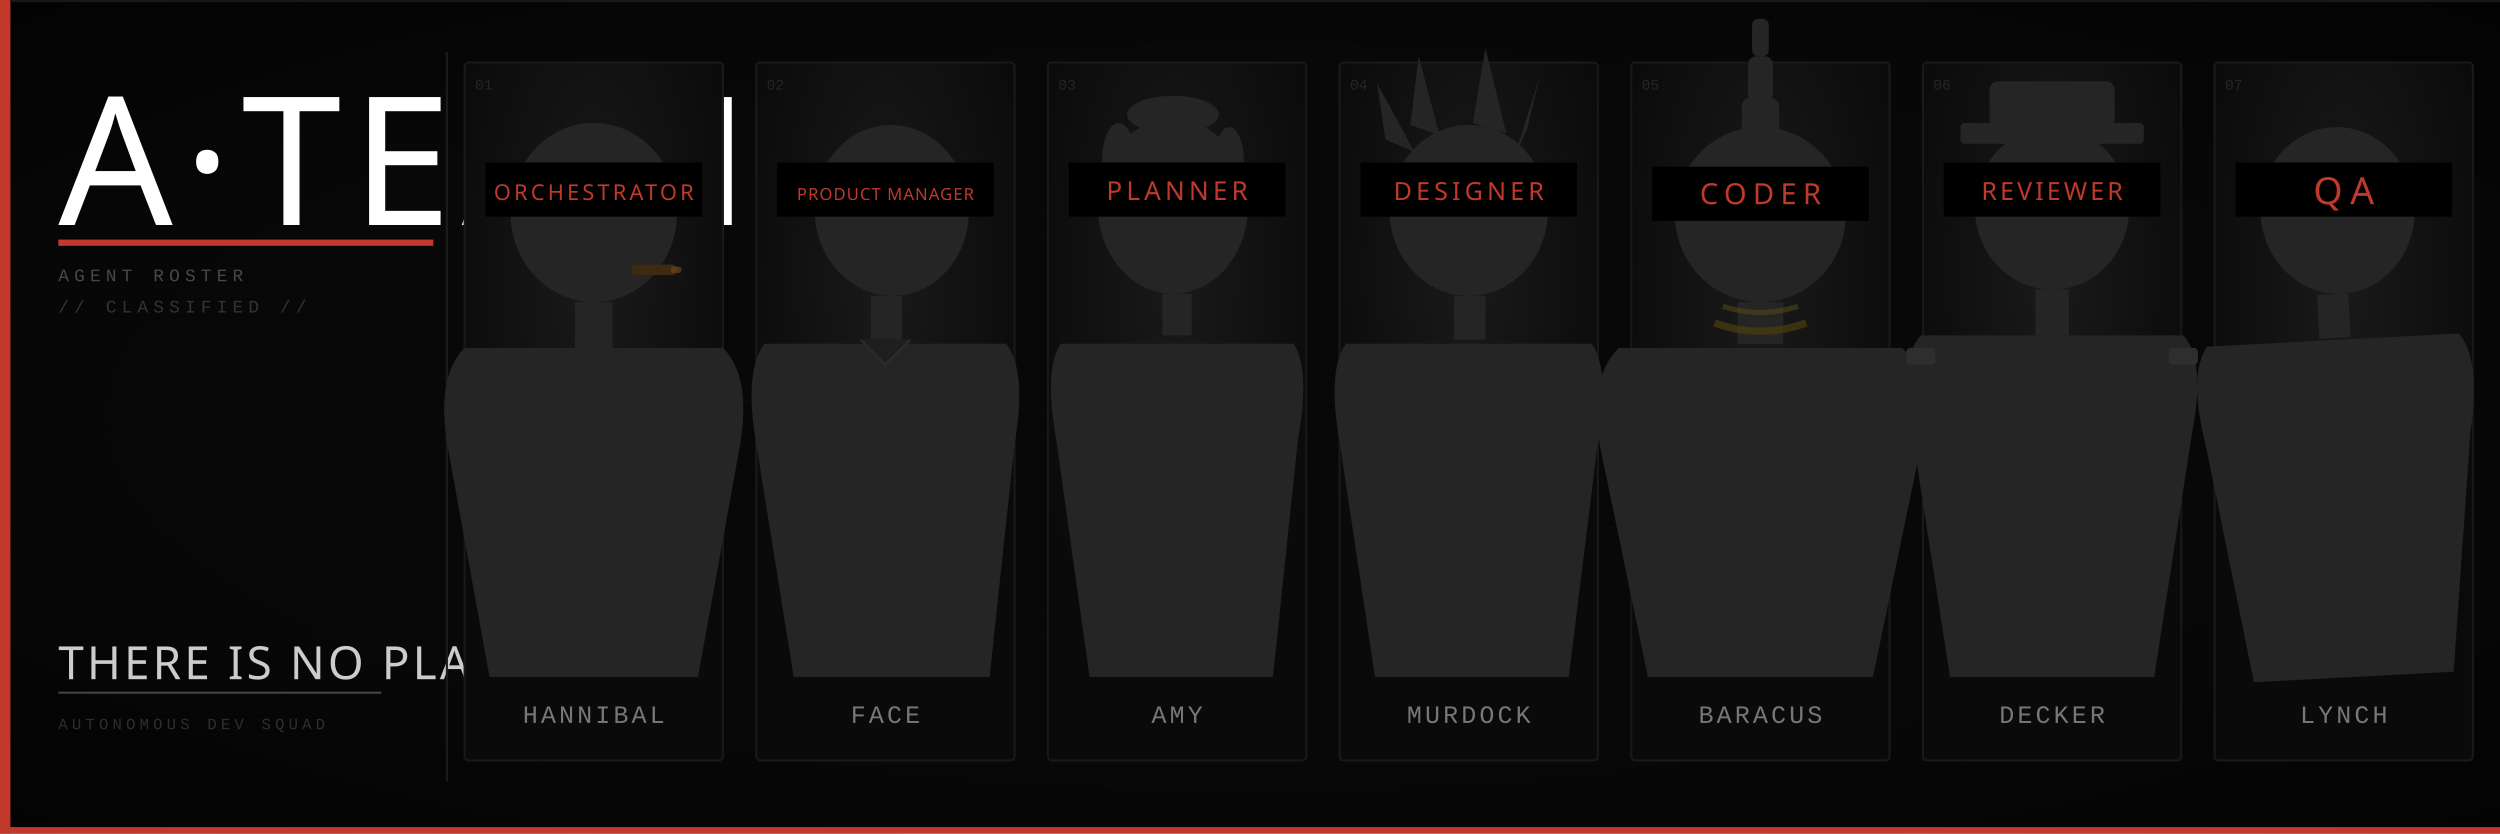
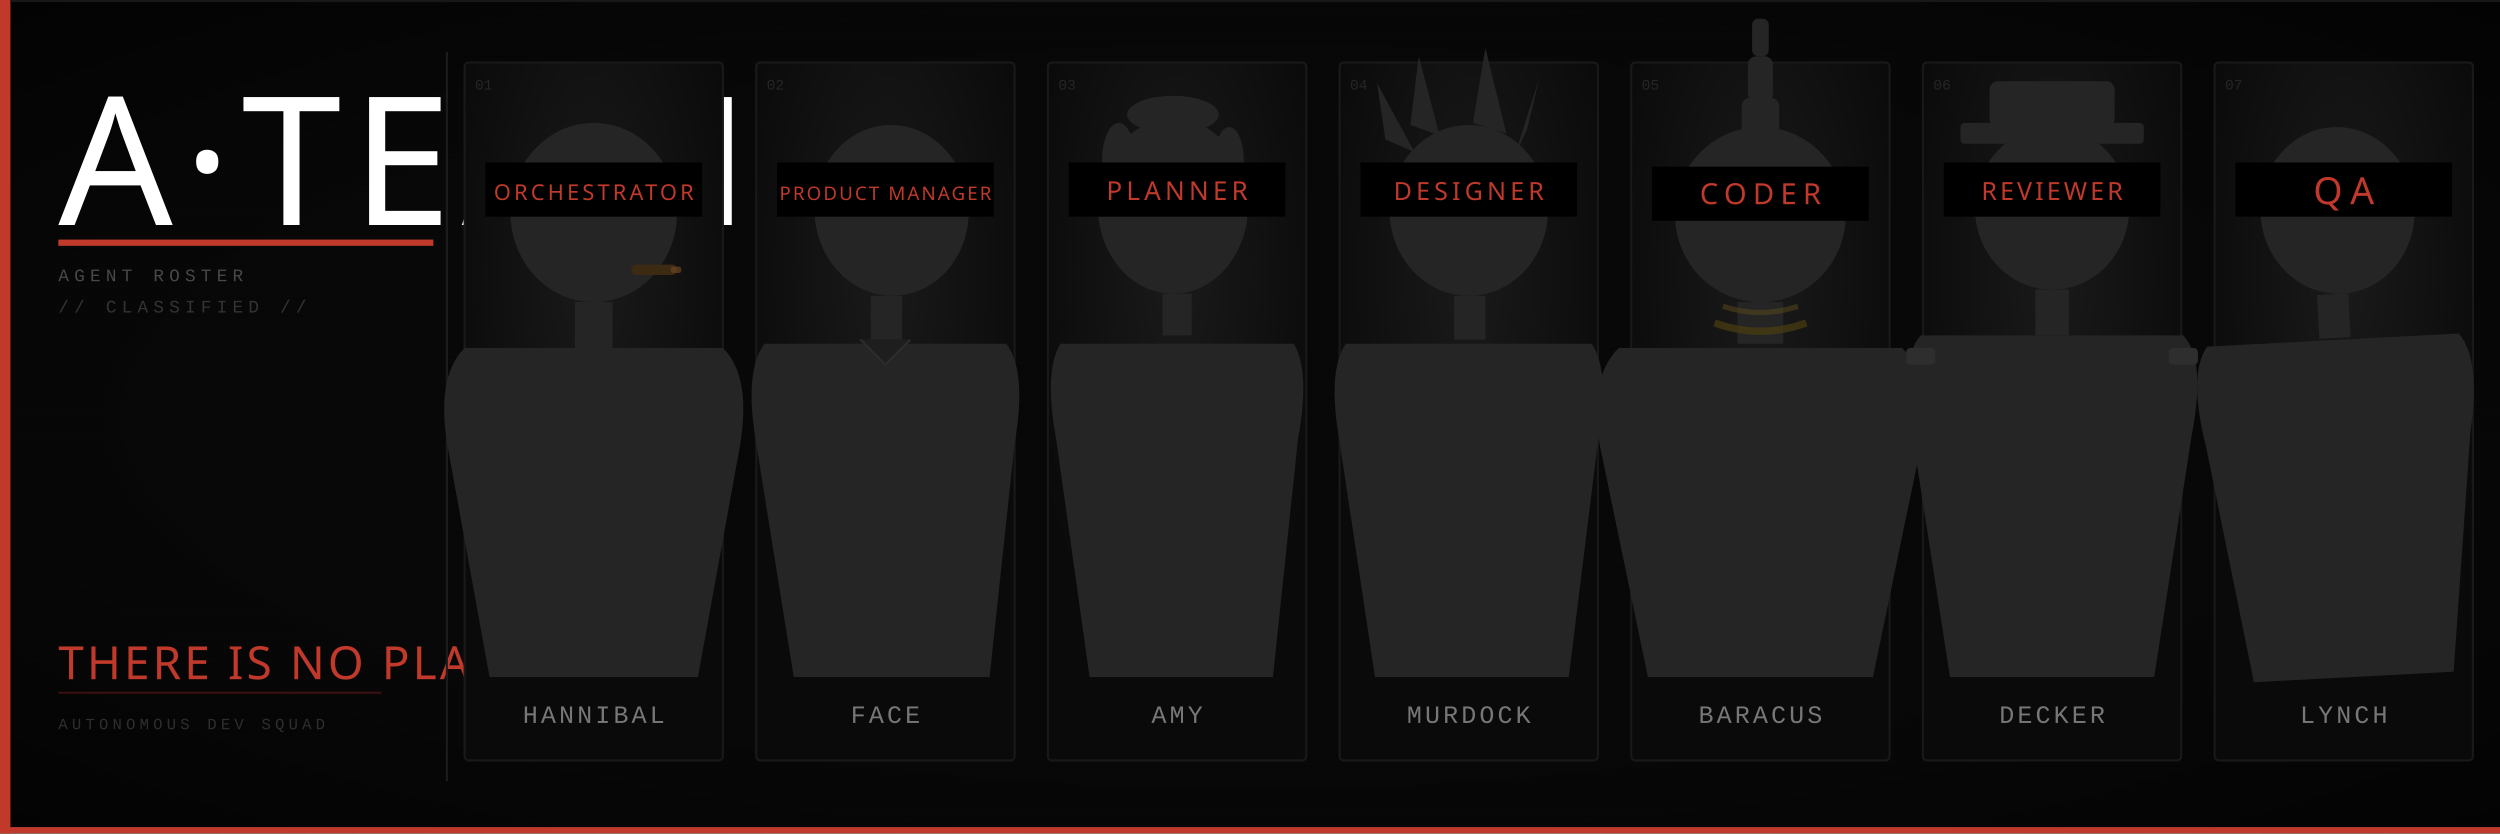
<svg xmlns="http://www.w3.org/2000/svg" viewBox="0 0 1200 400">
  <defs>
    <pattern id="scan" x="0" y="0" width="2" height="4" patternUnits="userSpaceOnUse">
      <rect width="2" height="1" y="3" fill="rgba(0,0,0,0.18)" />
    </pattern>
    <radialGradient id="cardGlow" cx="50%" cy="30%" r="60%">
      <stop offset="0%" stop-color="#1a1a1a" />
      <stop offset="100%" stop-color="#0a0a0a" />
    </radialGradient>
    <radialGradient id="vignette" cx="50%" cy="50%" r="70%">
      <stop offset="60%" stop-color="transparent" />
      <stop offset="100%" stop-color="rgba(0,0,0,0.6)" />
    </radialGradient>
  </defs>
  <rect width="1200" height="400" fill="#080808" />
  <rect width="1200" height="400" fill="url(#scan)" opacity="0.6" />
  <rect width="1200" height="400" fill="url(#vignette)" />
  <rect x="0" y="0" width="5" height="400" fill="#c0392b" />
  <rect x="0" y="397" width="1200" height="3" fill="#c0392b" />
  <rect x="5" y="0" width="1195" height="1" fill="#181818" />
  <text x="28" y="108" font-family="Impact,Arial Narrow,Haettenschweiler,sans-serif" font-size="86" fill="#ffffff" letter-spacing="5">A·TEAM</text>
  <rect x="28" y="115" width="180" height="3" fill="#c0392b" />
  <text x="28" y="135" font-family="Courier New,Courier,monospace" font-size="8.5" fill="#484848" letter-spacing="2.5">AGENT ROSTER</text>
  <text x="28" y="150" font-family="Courier New,Courier,monospace" font-size="8.5" fill="#333333" letter-spacing="2.5">// CLASSIFIED //</text>
-   <text x="28" y="326" font-family="Impact,Arial Narrow,sans-serif" font-size="22" fill="#cccccc" letter-spacing="1.5">THERE IS NO PLAN B.</text>
-   <rect x="28" y="332" width="155" height="1" fill="#444444" />
+   <text x="28" y="326" font-family="Impact,Arial Narrow,sans-serif" font-size="22" fill="#c0392b" letter-spacing="1.5">THERE IS NO PLAN B.</text>
+   <rect x="28" y="332" width="155" height="1" fill="#3a1010" />
  <text x="28" y="350" font-family="Courier New,Courier,monospace" font-size="7.5" fill="#2e2e2e" letter-spacing="2">AUTONOMOUS DEV SQUAD</text>
  <rect x="214" y="25" width="1" height="350" fill="#1c1c1c" />
  <g transform="translate(285,195)">
    <rect x="-62" y="-165" width="124" height="335" fill="url(#cardGlow)" rx="2" />
    <rect x="-62" y="-165" width="124" height="335" fill="none" stroke="#191919" stroke-width="1" rx="2" />
    <ellipse cx="0" cy="-93" rx="40" ry="43" fill="#252525" />
    <rect x="18" y="-68" width="22" height="5" rx="2.5" fill="#3d2a12" />
    <rect x="37" y="-67" width="5" height="3" rx="1" fill="#6b4423" opacity="0.7" />
    <rect x="-9" y="-50" width="18" height="22" fill="#252525" />
    <path d="M-62,-28 Q-76,-14 -70,20 L-50,130 L50,130 L70,20 Q76,-14 62,-28 Z" fill="#252525" />
    <rect x="-52" y="-117" width="104" height="26" fill="#000000" />
    <text x="0" y="-99" font-family="Impact,Arial Narrow,sans-serif" font-size="10.5" fill="#c0392b" text-anchor="middle" letter-spacing="1.5">ORCHESTRATOR</text>
    <text x="0" y="152" font-family="Courier New,monospace" font-size="12" fill="#777" text-anchor="middle" letter-spacing="1.5">HANNIBAL</text>
    <text x="-57" y="-152" font-family="Courier New,monospace" font-size="7" fill="#252525">01</text>
  </g>
  <g transform="translate(425,195)">
    <rect x="-62" y="-165" width="124" height="335" fill="url(#cardGlow)" rx="2" />
    <rect x="-62" y="-165" width="124" height="335" fill="none" stroke="#191919" stroke-width="1" rx="2" />
    <ellipse cx="3" cy="-94" rx="37" ry="41" fill="#252525" transform="rotate(-3,3,-94)" />
    <rect x="-7" y="-53" width="15" height="21" fill="#252525" />
    <path d="M-58,-30 Q-68,-17 -62,18 L-44,130 L50,130 L62,18 Q68,-17 58,-30 Z" fill="#252525" />
    <path d="M-12,-32 L0,-20 L12,-32" fill="#1e1e1e" stroke="#2c2c2c" stroke-width="1" />
    <rect x="-52" y="-117" width="104" height="26" fill="#000000" />
-     <text x="0" y="-99" font-family="Impact,Arial Narrow,sans-serif" font-size="8" fill="#c0392b" text-anchor="middle" letter-spacing="0.5">PRODUCT MANAGER</text>
+     <text x="0" y="-99" font-family="Impact,Arial Narrow,sans-serif" font-size="9" fill="#c0392b" text-anchor="middle" letter-spacing="1">PRODUCT MANAGER</text>
    <text x="0" y="152" font-family="Courier New,monospace" font-size="12" fill="#777" text-anchor="middle" letter-spacing="1.5">FACE</text>
    <text x="-57" y="-152" font-family="Courier New,monospace" font-size="7" fill="#252525">02</text>
  </g>
  <g transform="translate(565,195)">
    <rect x="-62" y="-165" width="124" height="335" fill="url(#cardGlow)" rx="2" />
    <rect x="-62" y="-165" width="124" height="335" fill="none" stroke="#191919" stroke-width="1" rx="2" />
    <ellipse cx="-2" cy="-96" rx="36" ry="42" fill="#252525" />
    <ellipse cx="-2" cy="-140" rx="22" ry="9" fill="#252525" />
    <ellipse cx="-28" cy="-118" rx="8" ry="18" fill="#252525" />
    <ellipse cx="25" cy="-118" rx="7" ry="16" fill="#252525" />
    <rect x="-7" y="-54" width="14" height="20" fill="#252525" />
    <path d="M-56,-30 Q-64,-17 -58,16 L-42,130 L46,130 L58,16 Q64,-17 56,-30 Z" fill="#252525" />
    <rect x="-52" y="-117" width="104" height="26" fill="#000000" />
    <text x="0" y="-99" font-family="Impact,Arial Narrow,sans-serif" font-size="12.5" fill="#c0392b" text-anchor="middle" letter-spacing="2">PLANNER</text>
    <text x="0" y="152" font-family="Courier New,monospace" font-size="12" fill="#777" text-anchor="middle" letter-spacing="1.5">AMY</text>
    <text x="-57" y="-152" font-family="Courier New,monospace" font-size="7" fill="#252525">03</text>
  </g>
  <g transform="translate(705,195)">
    <rect x="-62" y="-165" width="124" height="335" fill="url(#cardGlow)" rx="2" />
    <rect x="-62" y="-165" width="124" height="335" fill="none" stroke="#191919" stroke-width="1" rx="2" />
    <ellipse cx="0" cy="-94" rx="38" ry="41" fill="#252525" />
    <polygon points="-28,-135 -24,-168 -14,-130" fill="#252525" />
    <polygon points="2,-136 8,-172 18,-131" fill="#252525" />
    <polygon points="-40,-128 -44,-155 -26,-122" fill="#252525" />
    <polygon points="28,-133 34,-158 22,-120" fill="#252525" />
    <rect x="-7" y="-53" width="15" height="21" fill="#252525" />
    <path d="M-59,-30 Q-68,-17 -62,17 L-45,130 L48,130 L62,17 Q68,-17 59,-30 Z" fill="#252525" />
    <rect x="-52" y="-117" width="104" height="26" fill="#000000" />
    <text x="0" y="-99" font-family="Impact,Arial Narrow,sans-serif" font-size="12" fill="#c0392b" text-anchor="middle" letter-spacing="2">DESIGNER</text>
    <text x="0" y="152" font-family="Courier New,monospace" font-size="12" fill="#777" text-anchor="middle" letter-spacing="1.5">MURDOCK</text>
    <text x="-57" y="-152" font-family="Courier New,monospace" font-size="7" fill="#252525">04</text>
  </g>
  <g transform="translate(845,195)">
    <rect x="-62" y="-165" width="124" height="335" fill="url(#cardGlow)" rx="2" />
    <rect x="-62" y="-165" width="124" height="335" fill="none" stroke="#191919" stroke-width="1" rx="2" />
    <ellipse cx="0" cy="-92" rx="41" ry="42" fill="#252525" />
    <rect x="-9" y="-148" width="18" height="20" rx="4" fill="#252525" />
    <rect x="-6" y="-168" width="12" height="22" rx="4" fill="#252525" />
    <rect x="-4" y="-186" width="8" height="18" rx="3" fill="#252525" />
    <rect x="-11" y="-50" width="22" height="20" fill="#252525" />
    <path d="M-68,-28 Q-84,-12 -76,24 L-54,130 L54,130 L76,24 Q84,-12 68,-28 Z" fill="#252525" />
    <path d="M-22,-40 Q0,-32 22,-40" stroke="#4a3d10" stroke-width="3.5" fill="none" opacity="0.7" />
    <path d="M-18,-48 Q0,-42 18,-48" stroke="#5a4a18" stroke-width="2.5" fill="none" opacity="0.5" />
    <rect x="-52" y="-115" width="104" height="26" fill="#000000" />
    <text x="0" y="-97" font-family="Impact,Arial Narrow,sans-serif" font-size="14" fill="#c0392b" text-anchor="middle" letter-spacing="3">CODER</text>
    <text x="0" y="152" font-family="Courier New,monospace" font-size="12" fill="#777" text-anchor="middle" letter-spacing="1.5">BARACUS</text>
    <text x="-57" y="-152" font-family="Courier New,monospace" font-size="7" fill="#252525">05</text>
  </g>
  <g transform="translate(985,195)">
    <rect x="-62" y="-165" width="124" height="335" fill="url(#cardGlow)" rx="2" />
    <rect x="-62" y="-165" width="124" height="335" fill="none" stroke="#191919" stroke-width="1" rx="2" />
    <ellipse cx="0" cy="-95" rx="37" ry="39" fill="#252525" />
    <rect x="-44" y="-136" width="88" height="10" rx="2" fill="#252525" />
    <rect x="-30" y="-156" width="60" height="22" rx="4" fill="#252525" />
    <rect x="-8" y="-56" width="16" height="22" fill="#252525" />
    <path d="M-63,-34 Q-74,-22 -67,14 L-49,130 L49,130 L67,14 Q74,-22 63,-34 Z" fill="#252525" />
    <rect x="-70" y="-28" width="14" height="8" rx="2" fill="#2e2e2e" />
    <rect x="56" y="-28" width="14" height="8" rx="2" fill="#2e2e2e" />
    <rect x="-52" y="-117" width="104" height="26" fill="#000000" />
    <text x="0" y="-99" font-family="Impact,Arial Narrow,sans-serif" font-size="12" fill="#c0392b" text-anchor="middle" letter-spacing="1.5">REVIEWER</text>
    <text x="0" y="152" font-family="Courier New,monospace" font-size="12" fill="#777" text-anchor="middle" letter-spacing="1.5">DECKER</text>
    <text x="-57" y="-152" font-family="Courier New,monospace" font-size="7" fill="#252525">06</text>
  </g>
  <g transform="translate(1125,195)">
    <rect x="-62" y="-165" width="124" height="335" fill="url(#cardGlow)" rx="2" />
    <rect x="-62" y="-165" width="124" height="335" fill="none" stroke="#191919" stroke-width="1" rx="2" />
    <ellipse cx="-3" cy="-94" rx="37" ry="40" fill="#252525" transform="rotate(-4,-3,-94)" />
    <rect x="-10" y="-54" width="15" height="21" fill="#252525" transform="rotate(-3,0,0)" />
    <path d="M-64,-32 Q-74,-19 -67,16 L-50,130 L46,130 L60,16 Q67,-19 57,-32 Z" fill="#252525" transform="rotate(-3,0,0)" />
    <rect x="-52" y="-117" width="104" height="26" fill="#000000" />
    <text x="0" y="-97" font-family="Impact,Arial Narrow,sans-serif" font-size="18" fill="#c0392b" text-anchor="middle" letter-spacing="4">QA</text>
    <text x="0" y="152" font-family="Courier New,monospace" font-size="12" fill="#777" text-anchor="middle" letter-spacing="1.5">LYNCH</text>
    <text x="-57" y="-152" font-family="Courier New,monospace" font-size="7" fill="#252525">07</text>
  </g>
</svg>
